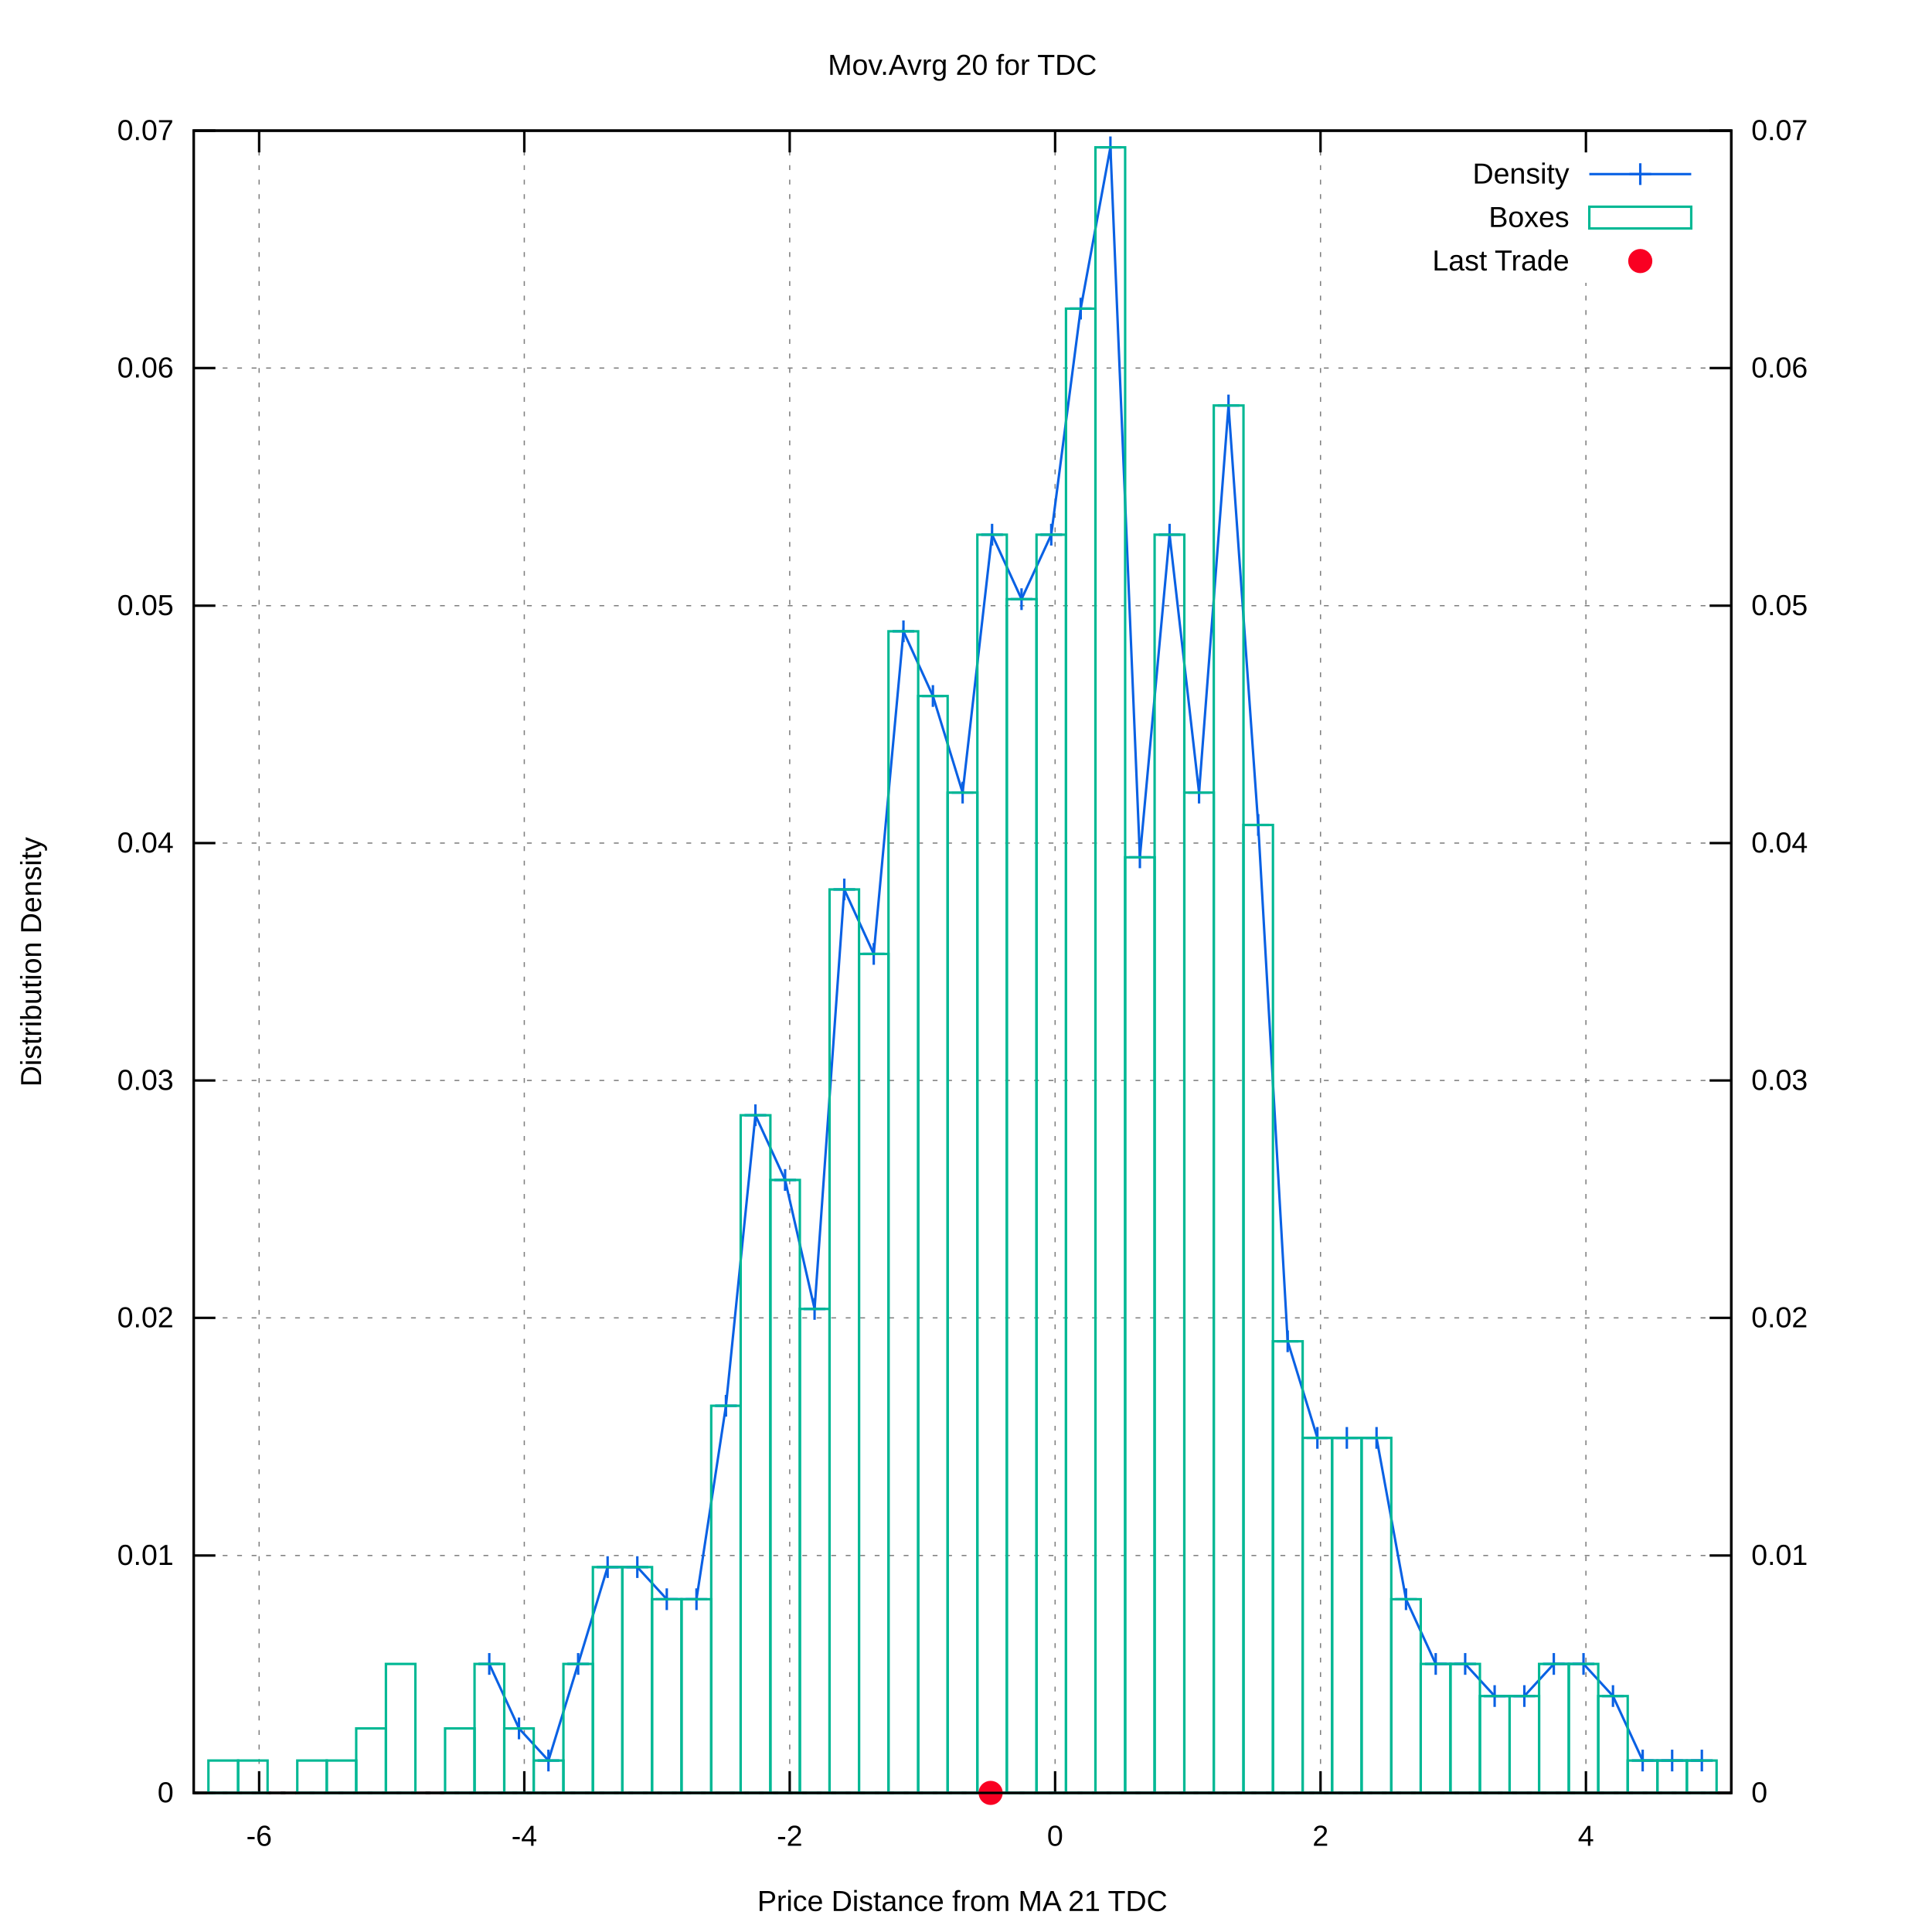
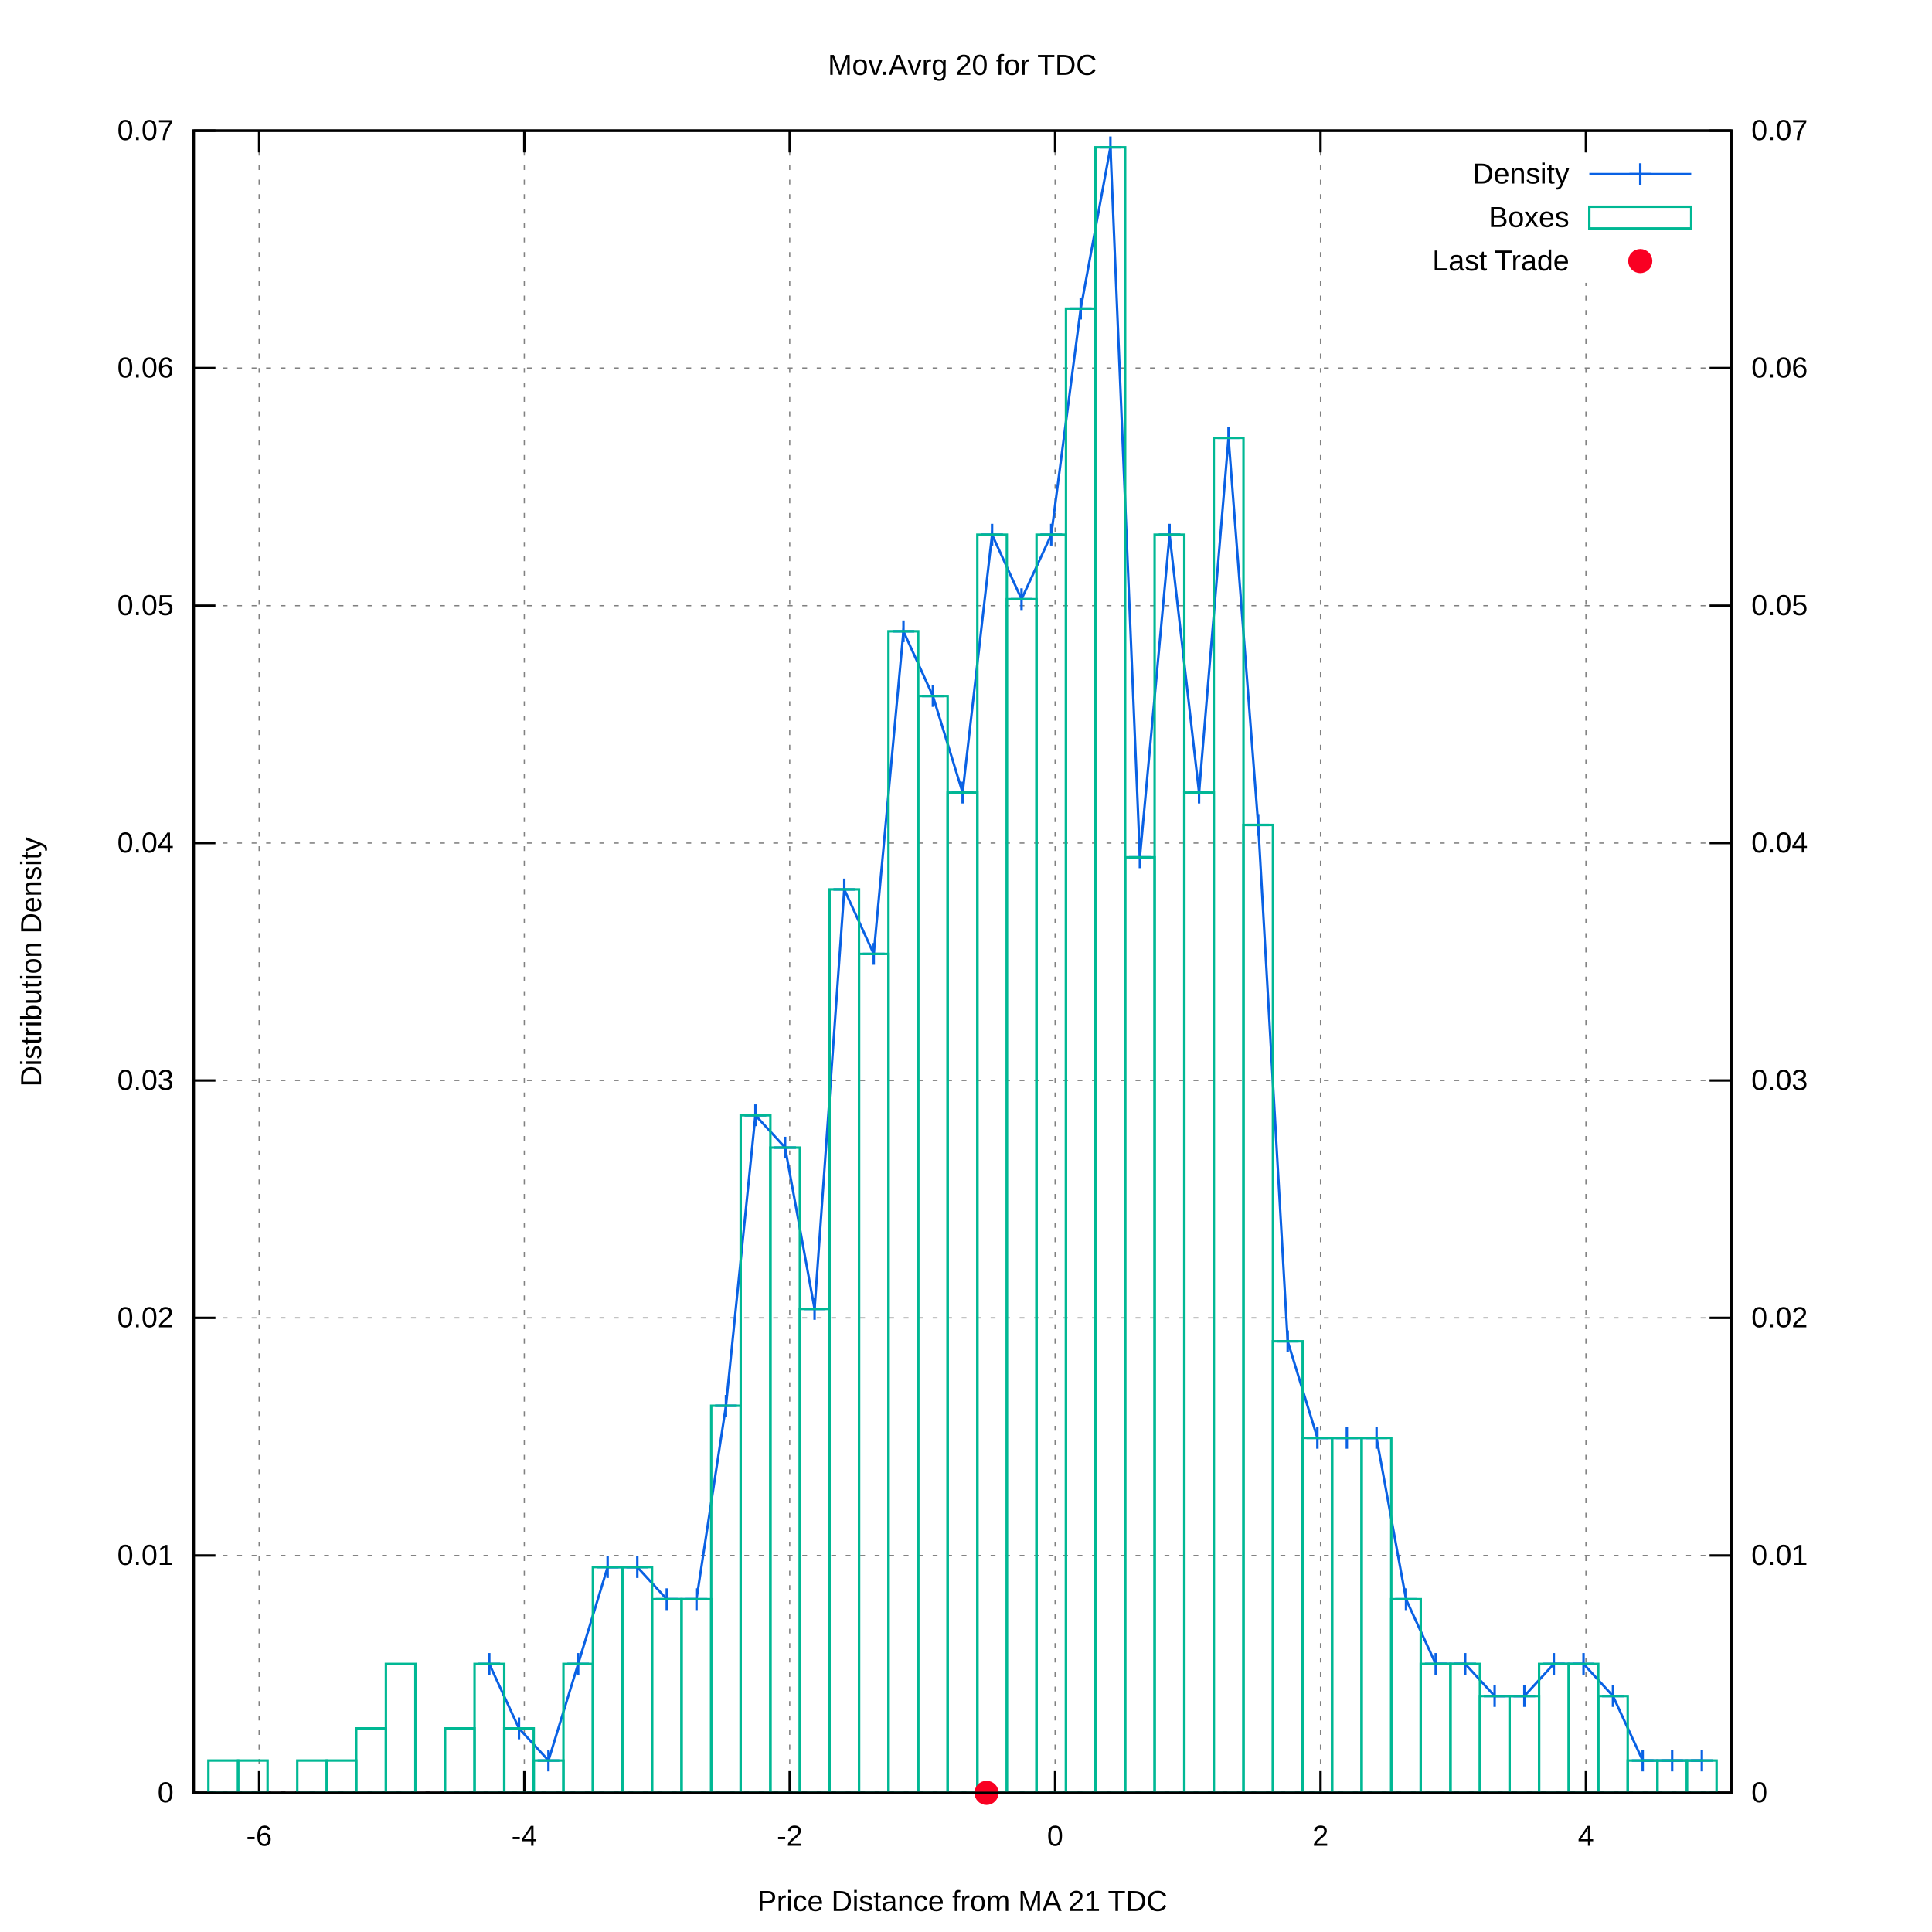
<svg xmlns="http://www.w3.org/2000/svg" xmlns:xlink="http://www.w3.org/1999/xlink" viewBox="0 0 800 800">
  <g id="gnuplot_canvas">
    <rect x="0" y="0" width="800" height="800" fill="#ffffff" />
    <defs>
      <circle id="gpDot" r="0.5" stroke-width="0.5" />
      <path id="gpPt0" stroke-width="0.222" stroke="currentColor" d="M-1,0 h2 M0,-1 v2" />
      <path id="gpPt1" stroke-width="0.222" stroke="currentColor" d="M-1,-1 L1,1 M1,-1 L-1,1" />
      <path id="gpPt2" stroke-width="0.222" stroke="currentColor" d="M-1,0 L1,0 M0,-1 L0,1 M-1,-1 L1,1 M-1,1 L1,-1" />
      <rect id="gpPt3" stroke-width="0.222" stroke="currentColor" x="-1" y="-1" width="2" height="2" />
      <rect id="gpPt4" stroke-width="0.222" stroke="currentColor" fill="currentColor" x="-1" y="-1" width="2" height="2" />
      <circle id="gpPt5" stroke-width="0.222" stroke="currentColor" cx="0" cy="0" r="1" />
      <use xlink:href="#gpPt5" id="gpPt6" fill="currentColor" stroke="none" />
      <path id="gpPt7" stroke-width="0.222" stroke="currentColor" d="M0,-1.33 L-1.33,0.67 L1.33,0.67 z" />
      <use xlink:href="#gpPt7" id="gpPt8" fill="currentColor" stroke="none" />
      <use xlink:href="#gpPt7" id="gpPt9" stroke="currentColor" transform="rotate(180)" />
      <use xlink:href="#gpPt9" id="gpPt10" fill="currentColor" stroke="none" />
      <use xlink:href="#gpPt3" id="gpPt11" stroke="currentColor" transform="rotate(45)" />
      <use xlink:href="#gpPt11" id="gpPt12" fill="currentColor" stroke="none" />
      <path id="gpPt13" stroke-width="0.222" stroke="currentColor" d="M0,1.330 L1.265,0.411 L0.782,-1.067 L-0.782,-1.076 L-1.265,0.411 z" />
      <use xlink:href="#gpPt13" id="gpPt14" fill="currentColor" stroke="none" />
      <filter id="textbox" filterUnits="objectBoundingBox" x="0" y="0" height="1" width="1">
        <feFlood flood-color="#FFFFFF" flood-opacity="1" result="bgnd" />
        <feComposite in="SourceGraphic" in2="bgnd" operator="atop" />
      </filter>
      <filter id="greybox" filterUnits="objectBoundingBox" x="0" y="0" height="1" width="1">
        <feFlood flood-color="lightgrey" flood-opacity="1" result="grey" />
        <feComposite in="SourceGraphic" in2="grey" operator="atop" />
      </filter>
    </defs>
    <g fill="none" color="#FFFFFF" stroke="black" stroke-width="1.00" stroke-linecap="butt" stroke-linejoin="miter">
</g>
    <g fill="none" color="black" stroke="currentColor" stroke-width="1.00" stroke-linecap="butt" stroke-linejoin="miter">
</g>
    <g fill="none" color="black" stroke="black" stroke-width="0.50" stroke-linecap="butt" stroke-linejoin="miter">
</g>
    <g fill="none" color="gray" stroke="currentColor" stroke-width="0.50" stroke-linecap="butt" stroke-linejoin="miter">
      <path stroke="gray" stroke-dasharray="2,4" class="gridline" d="M80.2,742.4 L716.9,742.4  " />
    </g>
    <g fill="none" color="gray" stroke="gray" stroke-width="1.00" stroke-linecap="butt" stroke-linejoin="miter">
</g>
    <g fill="none" color="black" stroke="currentColor" stroke-width="1.00" stroke-linecap="butt" stroke-linejoin="miter">
      <path stroke="black" d="M80.2,742.4 L89.2,742.4  " />
      <g transform="translate(71.9,746.3)" stroke="none" fill="black" font-family="arial" font-size="12.00" text-anchor="end">
        <text>
          <tspan font-family="arial"> 0</tspan>
        </text>
      </g>
    </g>
    <g fill="none" color="black" stroke="currentColor" stroke-width="1.00" stroke-linecap="butt" stroke-linejoin="miter">
</g>
    <g fill="none" color="black" stroke="black" stroke-width="0.50" stroke-linecap="butt" stroke-linejoin="miter">
</g>
    <g fill="none" color="gray" stroke="currentColor" stroke-width="0.50" stroke-linecap="butt" stroke-linejoin="miter">
      <path stroke="gray" stroke-dasharray="2,4" class="gridline" d="M80.2,644.1 L716.9,644.1  " />
    </g>
    <g fill="none" color="gray" stroke="gray" stroke-width="1.00" stroke-linecap="butt" stroke-linejoin="miter">
</g>
    <g fill="none" color="black" stroke="currentColor" stroke-width="1.00" stroke-linecap="butt" stroke-linejoin="miter">
      <path stroke="black" d="M80.2,644.1 L89.2,644.1  " />
      <g transform="translate(71.9,648.0)" stroke="none" fill="black" font-family="arial" font-size="12.00" text-anchor="end">
        <text>
          <tspan font-family="arial"> 0.01</tspan>
        </text>
      </g>
    </g>
    <g fill="none" color="black" stroke="currentColor" stroke-width="1.00" stroke-linecap="butt" stroke-linejoin="miter">
</g>
    <g fill="none" color="black" stroke="black" stroke-width="0.50" stroke-linecap="butt" stroke-linejoin="miter">
</g>
    <g fill="none" color="gray" stroke="currentColor" stroke-width="0.50" stroke-linecap="butt" stroke-linejoin="miter">
      <path stroke="gray" stroke-dasharray="2,4" class="gridline" d="M80.2,545.7 L716.9,545.7  " />
    </g>
    <g fill="none" color="gray" stroke="gray" stroke-width="1.00" stroke-linecap="butt" stroke-linejoin="miter">
</g>
    <g fill="none" color="black" stroke="currentColor" stroke-width="1.00" stroke-linecap="butt" stroke-linejoin="miter">
      <path stroke="black" d="M80.2,545.7 L89.2,545.7  " />
      <g transform="translate(71.9,549.6)" stroke="none" fill="black" font-family="arial" font-size="12.00" text-anchor="end">
        <text>
          <tspan font-family="arial"> 0.02</tspan>
        </text>
      </g>
    </g>
    <g fill="none" color="black" stroke="currentColor" stroke-width="1.00" stroke-linecap="butt" stroke-linejoin="miter">
</g>
    <g fill="none" color="black" stroke="black" stroke-width="0.50" stroke-linecap="butt" stroke-linejoin="miter">
</g>
    <g fill="none" color="gray" stroke="currentColor" stroke-width="0.50" stroke-linecap="butt" stroke-linejoin="miter">
      <path stroke="gray" stroke-dasharray="2,4" class="gridline" d="M80.2,447.4 L716.9,447.4  " />
    </g>
    <g fill="none" color="gray" stroke="gray" stroke-width="1.00" stroke-linecap="butt" stroke-linejoin="miter">
</g>
    <g fill="none" color="black" stroke="currentColor" stroke-width="1.00" stroke-linecap="butt" stroke-linejoin="miter">
      <path stroke="black" d="M80.2,447.4 L89.2,447.4  " />
      <g transform="translate(71.9,451.3)" stroke="none" fill="black" font-family="arial" font-size="12.00" text-anchor="end">
        <text>
          <tspan font-family="arial"> 0.03</tspan>
        </text>
      </g>
    </g>
    <g fill="none" color="black" stroke="currentColor" stroke-width="1.00" stroke-linecap="butt" stroke-linejoin="miter">
</g>
    <g fill="none" color="black" stroke="black" stroke-width="0.50" stroke-linecap="butt" stroke-linejoin="miter">
</g>
    <g fill="none" color="gray" stroke="currentColor" stroke-width="0.50" stroke-linecap="butt" stroke-linejoin="miter">
      <path stroke="gray" stroke-dasharray="2,4" class="gridline" d="M80.2,349.1 L716.9,349.1  " />
    </g>
    <g fill="none" color="gray" stroke="gray" stroke-width="1.00" stroke-linecap="butt" stroke-linejoin="miter">
</g>
    <g fill="none" color="black" stroke="currentColor" stroke-width="1.00" stroke-linecap="butt" stroke-linejoin="miter">
      <path stroke="black" d="M80.2,349.1 L89.2,349.1  " />
      <g transform="translate(71.9,353.0)" stroke="none" fill="black" font-family="arial" font-size="12.00" text-anchor="end">
        <text>
          <tspan font-family="arial"> 0.04</tspan>
        </text>
      </g>
    </g>
    <g fill="none" color="black" stroke="currentColor" stroke-width="1.00" stroke-linecap="butt" stroke-linejoin="miter">
</g>
    <g fill="none" color="black" stroke="black" stroke-width="0.50" stroke-linecap="butt" stroke-linejoin="miter">
</g>
    <g fill="none" color="gray" stroke="currentColor" stroke-width="0.50" stroke-linecap="butt" stroke-linejoin="miter">
      <path stroke="gray" stroke-dasharray="2,4" class="gridline" d="M80.2,250.8 L716.9,250.8  " />
    </g>
    <g fill="none" color="gray" stroke="gray" stroke-width="1.00" stroke-linecap="butt" stroke-linejoin="miter">
</g>
    <g fill="none" color="black" stroke="currentColor" stroke-width="1.00" stroke-linecap="butt" stroke-linejoin="miter">
      <path stroke="black" d="M80.2,250.8 L89.2,250.8  " />
      <g transform="translate(71.9,254.7)" stroke="none" fill="black" font-family="arial" font-size="12.00" text-anchor="end">
        <text>
          <tspan font-family="arial"> 0.05</tspan>
        </text>
      </g>
    </g>
    <g fill="none" color="black" stroke="currentColor" stroke-width="1.00" stroke-linecap="butt" stroke-linejoin="miter">
</g>
    <g fill="none" color="black" stroke="black" stroke-width="0.50" stroke-linecap="butt" stroke-linejoin="miter">
</g>
    <g fill="none" color="gray" stroke="currentColor" stroke-width="0.50" stroke-linecap="butt" stroke-linejoin="miter">
      <path stroke="gray" stroke-dasharray="2,4" class="gridline" d="M80.2,152.4 L716.9,152.4  " />
    </g>
    <g fill="none" color="gray" stroke="gray" stroke-width="1.00" stroke-linecap="butt" stroke-linejoin="miter">
</g>
    <g fill="none" color="black" stroke="currentColor" stroke-width="1.00" stroke-linecap="butt" stroke-linejoin="miter">
      <path stroke="black" d="M80.2,152.4 L89.2,152.4  " />
      <g transform="translate(71.9,156.3)" stroke="none" fill="black" font-family="arial" font-size="12.00" text-anchor="end">
        <text>
          <tspan font-family="arial"> 0.06</tspan>
        </text>
      </g>
    </g>
    <g fill="none" color="black" stroke="currentColor" stroke-width="1.00" stroke-linecap="butt" stroke-linejoin="miter">
</g>
    <g fill="none" color="black" stroke="black" stroke-width="0.50" stroke-linecap="butt" stroke-linejoin="miter">
</g>
    <g fill="none" color="gray" stroke="currentColor" stroke-width="0.50" stroke-linecap="butt" stroke-linejoin="miter">
      <path stroke="gray" stroke-dasharray="2,4" class="gridline" d="M80.2,54.1 L716.9,54.1  " />
    </g>
    <g fill="none" color="gray" stroke="gray" stroke-width="1.00" stroke-linecap="butt" stroke-linejoin="miter">
</g>
    <g fill="none" color="black" stroke="currentColor" stroke-width="1.00" stroke-linecap="butt" stroke-linejoin="miter">
      <path stroke="black" d="M80.2,54.1 L89.2,54.1  " />
      <g transform="translate(71.9,58.0)" stroke="none" fill="black" font-family="arial" font-size="12.00" text-anchor="end">
        <text>
          <tspan font-family="arial"> 0.07</tspan>
        </text>
      </g>
    </g>
    <g fill="none" color="black" stroke="currentColor" stroke-width="1.00" stroke-linecap="butt" stroke-linejoin="miter">
</g>
    <g fill="none" color="black" stroke="black" stroke-width="0.50" stroke-linecap="butt" stroke-linejoin="miter">
</g>
    <g fill="none" color="gray" stroke="currentColor" stroke-width="0.50" stroke-linecap="butt" stroke-linejoin="miter">
      <path stroke="gray" stroke-dasharray="2,4" class="gridline" d="M107.3,742.4 L107.3,54.1  " />
    </g>
    <g fill="none" color="gray" stroke="gray" stroke-width="1.00" stroke-linecap="butt" stroke-linejoin="miter">
</g>
    <g fill="none" color="black" stroke="currentColor" stroke-width="1.00" stroke-linecap="butt" stroke-linejoin="miter">
      <path stroke="black" d="M107.3,742.4 L107.3,733.4 M107.3,54.1 L107.3,63.1  " />
      <g transform="translate(107.3,764.3)" stroke="none" fill="black" font-family="arial" font-size="12.00" text-anchor="middle">
        <text>
          <tspan font-family="arial">-6</tspan>
        </text>
      </g>
    </g>
    <g fill="none" color="black" stroke="currentColor" stroke-width="1.00" stroke-linecap="butt" stroke-linejoin="miter">
</g>
    <g fill="none" color="black" stroke="black" stroke-width="0.50" stroke-linecap="butt" stroke-linejoin="miter">
</g>
    <g fill="none" color="gray" stroke="currentColor" stroke-width="0.50" stroke-linecap="butt" stroke-linejoin="miter">
      <path stroke="gray" stroke-dasharray="2,4" class="gridline" d="M217.1,742.4 L217.1,54.1  " />
    </g>
    <g fill="none" color="gray" stroke="gray" stroke-width="1.00" stroke-linecap="butt" stroke-linejoin="miter">
</g>
    <g fill="none" color="black" stroke="currentColor" stroke-width="1.00" stroke-linecap="butt" stroke-linejoin="miter">
      <path stroke="black" d="M217.1,742.4 L217.1,733.4 M217.1,54.1 L217.1,63.1  " />
      <g transform="translate(217.1,764.3)" stroke="none" fill="black" font-family="arial" font-size="12.00" text-anchor="middle">
        <text>
          <tspan font-family="arial">-4</tspan>
        </text>
      </g>
    </g>
    <g fill="none" color="black" stroke="currentColor" stroke-width="1.00" stroke-linecap="butt" stroke-linejoin="miter">
</g>
    <g fill="none" color="black" stroke="black" stroke-width="0.50" stroke-linecap="butt" stroke-linejoin="miter">
</g>
    <g fill="none" color="gray" stroke="currentColor" stroke-width="0.50" stroke-linecap="butt" stroke-linejoin="miter">
      <path stroke="gray" stroke-dasharray="2,4" class="gridline" d="M327.0,742.4 L327.0,54.1  " />
    </g>
    <g fill="none" color="gray" stroke="gray" stroke-width="1.00" stroke-linecap="butt" stroke-linejoin="miter">
</g>
    <g fill="none" color="black" stroke="currentColor" stroke-width="1.00" stroke-linecap="butt" stroke-linejoin="miter">
      <path stroke="black" d="M327.0,742.4 L327.0,733.4 M327.0,54.1 L327.0,63.1  " />
      <g transform="translate(327.0,764.3)" stroke="none" fill="black" font-family="arial" font-size="12.00" text-anchor="middle">
        <text>
          <tspan font-family="arial">-2</tspan>
        </text>
      </g>
    </g>
    <g fill="none" color="black" stroke="currentColor" stroke-width="1.00" stroke-linecap="butt" stroke-linejoin="miter">
</g>
    <g fill="none" color="black" stroke="black" stroke-width="0.50" stroke-linecap="butt" stroke-linejoin="miter">
</g>
    <g fill="none" color="gray" stroke="currentColor" stroke-width="0.50" stroke-linecap="butt" stroke-linejoin="miter">
      <path stroke="gray" stroke-dasharray="2,4" class="gridline" d="M436.9,742.4 L436.9,54.1  " />
    </g>
    <g fill="none" color="gray" stroke="gray" stroke-width="1.00" stroke-linecap="butt" stroke-linejoin="miter">
</g>
    <g fill="none" color="black" stroke="currentColor" stroke-width="1.00" stroke-linecap="butt" stroke-linejoin="miter">
      <path stroke="black" d="M436.9,742.4 L436.9,733.4 M436.9,54.1 L436.9,63.1  " />
      <g transform="translate(436.9,764.3)" stroke="none" fill="black" font-family="arial" font-size="12.00" text-anchor="middle">
        <text>
          <tspan font-family="arial"> 0</tspan>
        </text>
      </g>
    </g>
    <g fill="none" color="black" stroke="currentColor" stroke-width="1.00" stroke-linecap="butt" stroke-linejoin="miter">
</g>
    <g fill="none" color="black" stroke="black" stroke-width="0.50" stroke-linecap="butt" stroke-linejoin="miter">
</g>
    <g fill="none" color="gray" stroke="currentColor" stroke-width="0.50" stroke-linecap="butt" stroke-linejoin="miter">
      <path stroke="gray" stroke-dasharray="2,4" class="gridline" d="M546.8,742.4 L546.8,54.1  " />
    </g>
    <g fill="none" color="gray" stroke="gray" stroke-width="1.00" stroke-linecap="butt" stroke-linejoin="miter">
</g>
    <g fill="none" color="black" stroke="currentColor" stroke-width="1.00" stroke-linecap="butt" stroke-linejoin="miter">
      <path stroke="black" d="M546.8,742.4 L546.8,733.4 M546.8,54.1 L546.8,63.1  " />
      <g transform="translate(546.8,764.3)" stroke="none" fill="black" font-family="arial" font-size="12.00" text-anchor="middle">
        <text>
          <tspan font-family="arial"> 2</tspan>
        </text>
      </g>
    </g>
    <g fill="none" color="black" stroke="currentColor" stroke-width="1.00" stroke-linecap="butt" stroke-linejoin="miter">
</g>
    <g fill="none" color="black" stroke="black" stroke-width="0.50" stroke-linecap="butt" stroke-linejoin="miter">
</g>
    <g fill="none" color="gray" stroke="currentColor" stroke-width="0.50" stroke-linecap="butt" stroke-linejoin="miter">
      <path stroke="gray" stroke-dasharray="2,4" class="gridline" d="M656.7,742.4 L656.7,117.1 M656.7,63.1 L656.7,54.1  " />
    </g>
    <g fill="none" color="gray" stroke="gray" stroke-width="1.00" stroke-linecap="butt" stroke-linejoin="miter">
</g>
    <g fill="none" color="black" stroke="currentColor" stroke-width="1.00" stroke-linecap="butt" stroke-linejoin="miter">
      <path stroke="black" d="M656.7,742.4 L656.7,733.4 M656.7,54.1 L656.7,63.1  " />
      <g transform="translate(656.7,764.3)" stroke="none" fill="black" font-family="arial" font-size="12.00" text-anchor="middle">
        <text>
          <tspan font-family="arial"> 4</tspan>
        </text>
      </g>
    </g>
    <g fill="none" color="black" stroke="currentColor" stroke-width="1.00" stroke-linecap="butt" stroke-linejoin="miter">
      <path stroke="black" d="M716.9,742.4 L707.9,742.4  " />
      <g transform="translate(725.2,746.3)" stroke="none" fill="black" font-family="arial" font-size="12.00" text-anchor="start">
        <text>
          <tspan font-family="arial"> 0</tspan>
        </text>
      </g>
    </g>
    <g fill="none" color="black" stroke="currentColor" stroke-width="1.00" stroke-linecap="butt" stroke-linejoin="miter">
      <path stroke="black" d="M716.9,644.1 L707.9,644.1  " />
      <g transform="translate(725.2,648.0)" stroke="none" fill="black" font-family="arial" font-size="12.00" text-anchor="start">
        <text>
          <tspan font-family="arial"> 0.01</tspan>
        </text>
      </g>
    </g>
    <g fill="none" color="black" stroke="currentColor" stroke-width="1.00" stroke-linecap="butt" stroke-linejoin="miter">
      <path stroke="black" d="M716.9,545.7 L707.9,545.7  " />
      <g transform="translate(725.2,549.6)" stroke="none" fill="black" font-family="arial" font-size="12.00" text-anchor="start">
        <text>
          <tspan font-family="arial"> 0.02</tspan>
        </text>
      </g>
    </g>
    <g fill="none" color="black" stroke="currentColor" stroke-width="1.00" stroke-linecap="butt" stroke-linejoin="miter">
      <path stroke="black" d="M716.9,447.4 L707.9,447.4  " />
      <g transform="translate(725.2,451.3)" stroke="none" fill="black" font-family="arial" font-size="12.00" text-anchor="start">
        <text>
          <tspan font-family="arial"> 0.03</tspan>
        </text>
      </g>
    </g>
    <g fill="none" color="black" stroke="currentColor" stroke-width="1.00" stroke-linecap="butt" stroke-linejoin="miter">
      <path stroke="black" d="M716.9,349.1 L707.9,349.1  " />
      <g transform="translate(725.2,353.0)" stroke="none" fill="black" font-family="arial" font-size="12.00" text-anchor="start">
        <text>
          <tspan font-family="arial"> 0.04</tspan>
        </text>
      </g>
    </g>
    <g fill="none" color="black" stroke="currentColor" stroke-width="1.00" stroke-linecap="butt" stroke-linejoin="miter">
      <path stroke="black" d="M716.9,250.8 L707.9,250.8  " />
      <g transform="translate(725.2,254.7)" stroke="none" fill="black" font-family="arial" font-size="12.00" text-anchor="start">
        <text>
          <tspan font-family="arial"> 0.05</tspan>
        </text>
      </g>
    </g>
    <g fill="none" color="black" stroke="currentColor" stroke-width="1.00" stroke-linecap="butt" stroke-linejoin="miter">
      <path stroke="black" d="M716.9,152.4 L707.9,152.4  " />
      <g transform="translate(725.2,156.3)" stroke="none" fill="black" font-family="arial" font-size="12.00" text-anchor="start">
        <text>
          <tspan font-family="arial"> 0.06</tspan>
        </text>
      </g>
    </g>
    <g fill="none" color="black" stroke="currentColor" stroke-width="1.00" stroke-linecap="butt" stroke-linejoin="miter">
      <path stroke="black" d="M716.9,54.1 L707.9,54.1  " />
      <g transform="translate(725.2,58.0)" stroke="none" fill="black" font-family="arial" font-size="12.00" text-anchor="start">
        <text>
          <tspan font-family="arial"> 0.07</tspan>
        </text>
      </g>
    </g>
    <g fill="none" color="black" stroke="currentColor" stroke-width="1.00" stroke-linecap="butt" stroke-linejoin="miter">
</g>
    <g fill="none" color="gray" stroke="currentColor" stroke-width="1.00" stroke-linecap="butt" stroke-linejoin="miter">
      <path stroke="black" stroke-dasharray="2,4" d="M80.2,742.4 L716.9,742.4  " />
    </g>
    <g fill="none" color="black" stroke="currentColor" stroke-width="1.00" stroke-linecap="butt" stroke-linejoin="miter">
      <path stroke="black" d="M80.2,54.1 L80.2,742.4 L716.9,742.4 L716.9,54.1 L80.2,54.1 Z  " />
    </g>
    <g fill="none" color="black" stroke="currentColor" stroke-width="1.00" stroke-linecap="butt" stroke-linejoin="miter">
      <g transform="translate(17.0,398.3) rotate(270)" stroke="none" fill="black" font-family="arial" font-size="12.00" text-anchor="middle">
        <text>
          <tspan font-family="arial">Distribution Density</tspan>
        </text>
      </g>
    </g>
    <g fill="none" color="black" stroke="currentColor" stroke-width="1.00" stroke-linecap="butt" stroke-linejoin="miter">
      <g transform="translate(398.5,791.3)" stroke="none" fill="black" font-family="arial" font-size="12.00" text-anchor="middle">
        <text>
          <tspan font-family="arial">Price Distance from MA 21 TDC</tspan>
        </text>
      </g>
    </g>
    <g fill="none" color="black" stroke="currentColor" stroke-width="1.00" stroke-linecap="butt" stroke-linejoin="miter">
      <g transform="translate(398.5,31.0)" stroke="none" fill="black" font-family="arial" font-size="12.00" text-anchor="middle">
        <text>
          <tspan font-family="arial">Mov.Avrg 20 for TDC </tspan>
        </text>
      </g>
    </g>
    <g id="gnuplot_plot_1">
      <g fill="none" color="black" stroke="currentColor" stroke-width="1.00" stroke-linecap="butt" stroke-linejoin="miter">
        <g transform="translate(649.8,76.0)" stroke="none" fill="black" font-family="arial" font-size="12.00" text-anchor="end">
          <text>
            <tspan font-family="arial">Density</tspan>
          </text>
        </g>
      </g>
      <g fill="none" color="black" stroke="currentColor" stroke-width="1.00" stroke-linecap="butt" stroke-linejoin="miter">
-         <path stroke="rgb(  9,  97, 228)" d="M658.1,72.1 L700.3,72.1 M202.6,689.0 L214.9,715.7 L227.1,729.0 L239.4,689.0 L251.6,648.9 L263.9,648.9   L276.1,662.2 L288.4,662.2 L300.6,582.1 L312.8,461.8 L325.1,488.6 L337.3,542.0 L349.6,368.3 L361.8,395.0   L374.1,261.4 L386.3,288.2 L398.6,328.2 L410.8,221.4 L423.0,248.1 L435.3,221.4 L447.5,127.8 L459.8,61.0   L472.0,355.0 L484.3,221.4 L496.5,328.2 L508.7,167.9 L521.0,341.6 L533.2,555.4 L545.5,595.4 L557.7,595.4   L570.0,595.4 L582.2,662.2 L594.5,689.0 L606.7,689.0 L618.9,702.3 L631.2,702.3 L643.4,689.0 L655.7,689.0   L667.9,702.3 L680.2,729.0 L692.4,729.0 L704.7,729.0  " />
+         <path stroke="rgb(  9,  97, 228)" d="M658.1,72.1 L700.3,72.1 M202.6,689.0 L214.9,715.7 L227.1,729.0 L239.4,689.0 L251.6,648.9 L263.9,648.9   L276.1,662.2 L288.4,662.2 L300.6,582.1 L312.8,461.8 L325.1,475.2 L337.3,542.0 L349.6,368.3 L361.8,395.0   L374.1,261.4 L386.3,288.2 L398.6,328.2 L410.8,221.4 L423.0,248.1 L435.3,221.4 L447.5,127.8 L459.8,61.0   L472.0,355.0 L484.3,221.4 L496.5,328.2 L508.7,181.3 L521.0,341.6 L533.2,555.4 L545.5,595.4 L557.7,595.4   L570.0,595.4 L582.2,662.2 L594.5,689.0 L606.7,689.0 L618.9,702.3 L631.2,702.3 L643.4,689.0 L655.7,689.0   L667.9,702.3 L680.2,729.0 L692.4,729.0 L704.7,729.0  " />
        <use xlink:href="#gpPt0" transform="translate(202.6,689.0) scale(4.50)" color="rgb(  9,  97, 228)" />
        <use xlink:href="#gpPt0" transform="translate(214.9,715.7) scale(4.50)" color="rgb(  9,  97, 228)" />
        <use xlink:href="#gpPt0" transform="translate(227.1,729.0) scale(4.50)" color="rgb(  9,  97, 228)" />
        <use xlink:href="#gpPt0" transform="translate(239.4,689.0) scale(4.50)" color="rgb(  9,  97, 228)" />
        <use xlink:href="#gpPt0" transform="translate(251.6,648.9) scale(4.50)" color="rgb(  9,  97, 228)" />
        <use xlink:href="#gpPt0" transform="translate(263.9,648.9) scale(4.50)" color="rgb(  9,  97, 228)" />
        <use xlink:href="#gpPt0" transform="translate(276.1,662.2) scale(4.50)" color="rgb(  9,  97, 228)" />
        <use xlink:href="#gpPt0" transform="translate(288.4,662.2) scale(4.50)" color="rgb(  9,  97, 228)" />
        <use xlink:href="#gpPt0" transform="translate(300.6,582.1) scale(4.50)" color="rgb(  9,  97, 228)" />
        <use xlink:href="#gpPt0" transform="translate(312.8,461.8) scale(4.50)" color="rgb(  9,  97, 228)" />
-         <use xlink:href="#gpPt0" transform="translate(325.1,488.6) scale(4.50)" color="rgb(  9,  97, 228)" />
+         <use xlink:href="#gpPt0" transform="translate(325.1,475.2) scale(4.50)" color="rgb(  9,  97, 228)" />
        <use xlink:href="#gpPt0" transform="translate(337.3,542.0) scale(4.50)" color="rgb(  9,  97, 228)" />
        <use xlink:href="#gpPt0" transform="translate(349.6,368.3) scale(4.50)" color="rgb(  9,  97, 228)" />
        <use xlink:href="#gpPt0" transform="translate(361.8,395.0) scale(4.50)" color="rgb(  9,  97, 228)" />
        <use xlink:href="#gpPt0" transform="translate(374.1,261.4) scale(4.50)" color="rgb(  9,  97, 228)" />
        <use xlink:href="#gpPt0" transform="translate(386.3,288.2) scale(4.50)" color="rgb(  9,  97, 228)" />
        <use xlink:href="#gpPt0" transform="translate(398.6,328.2) scale(4.50)" color="rgb(  9,  97, 228)" />
        <use xlink:href="#gpPt0" transform="translate(410.8,221.4) scale(4.50)" color="rgb(  9,  97, 228)" />
        <use xlink:href="#gpPt0" transform="translate(423.0,248.1) scale(4.50)" color="rgb(  9,  97, 228)" />
        <use xlink:href="#gpPt0" transform="translate(435.3,221.4) scale(4.50)" color="rgb(  9,  97, 228)" />
        <use xlink:href="#gpPt0" transform="translate(447.5,127.8) scale(4.50)" color="rgb(  9,  97, 228)" />
        <use xlink:href="#gpPt0" transform="translate(459.8,61.0) scale(4.50)" color="rgb(  9,  97, 228)" />
        <use xlink:href="#gpPt0" transform="translate(472.0,355.0) scale(4.50)" color="rgb(  9,  97, 228)" />
        <use xlink:href="#gpPt0" transform="translate(484.3,221.4) scale(4.50)" color="rgb(  9,  97, 228)" />
        <use xlink:href="#gpPt0" transform="translate(496.5,328.2) scale(4.50)" color="rgb(  9,  97, 228)" />
-         <use xlink:href="#gpPt0" transform="translate(508.7,167.9) scale(4.50)" color="rgb(  9,  97, 228)" />
+         <use xlink:href="#gpPt0" transform="translate(508.7,181.3) scale(4.50)" color="rgb(  9,  97, 228)" />
        <use xlink:href="#gpPt0" transform="translate(521.0,341.6) scale(4.50)" color="rgb(  9,  97, 228)" />
        <use xlink:href="#gpPt0" transform="translate(533.2,555.4) scale(4.50)" color="rgb(  9,  97, 228)" />
        <use xlink:href="#gpPt0" transform="translate(545.5,595.4) scale(4.50)" color="rgb(  9,  97, 228)" />
        <use xlink:href="#gpPt0" transform="translate(557.7,595.4) scale(4.50)" color="rgb(  9,  97, 228)" />
        <use xlink:href="#gpPt0" transform="translate(570.0,595.4) scale(4.50)" color="rgb(  9,  97, 228)" />
        <use xlink:href="#gpPt0" transform="translate(582.2,662.2) scale(4.50)" color="rgb(  9,  97, 228)" />
        <use xlink:href="#gpPt0" transform="translate(594.5,689.0) scale(4.50)" color="rgb(  9,  97, 228)" />
        <use xlink:href="#gpPt0" transform="translate(606.7,689.0) scale(4.50)" color="rgb(  9,  97, 228)" />
        <use xlink:href="#gpPt0" transform="translate(618.9,702.3) scale(4.50)" color="rgb(  9,  97, 228)" />
        <use xlink:href="#gpPt0" transform="translate(631.2,702.3) scale(4.50)" color="rgb(  9,  97, 228)" />
        <use xlink:href="#gpPt0" transform="translate(643.4,689.0) scale(4.50)" color="rgb(  9,  97, 228)" />
        <use xlink:href="#gpPt0" transform="translate(655.7,689.0) scale(4.50)" color="rgb(  9,  97, 228)" />
        <use xlink:href="#gpPt0" transform="translate(667.9,702.3) scale(4.50)" color="rgb(  9,  97, 228)" />
        <use xlink:href="#gpPt0" transform="translate(680.2,729.0) scale(4.50)" color="rgb(  9,  97, 228)" />
        <use xlink:href="#gpPt0" transform="translate(692.4,729.0) scale(4.50)" color="rgb(  9,  97, 228)" />
        <use xlink:href="#gpPt0" transform="translate(704.7,729.0) scale(4.50)" color="rgb(  9,  97, 228)" />
        <use xlink:href="#gpPt0" transform="translate(679.2,72.1) scale(4.50)" color="rgb(  9,  97, 228)" />
      </g>
    </g>
    <g id="gnuplot_plot_2">
      <g fill="none" color="black" stroke="currentColor" stroke-width="1.00" stroke-linecap="butt" stroke-linejoin="miter">
        <g transform="translate(649.8,94.0)" stroke="none" fill="black" font-family="arial" font-size="12.00" text-anchor="end">
          <text>
            <tspan font-family="arial">Boxes</tspan>
          </text>
        </g>
      </g>
      <g fill="none" color="black" stroke="currentColor" stroke-width="1.00" stroke-linecap="butt" stroke-linejoin="miter">
        <path stroke="rgb(  0, 184, 148)" d="M658.1,94.6 L700.3,94.6 L700.3,85.6 L658.1,85.6 L658.1,94.6 Z  " />
        <path stroke="rgb(  0, 184, 148)" d="M86.3,742.4 L86.3,729.0 L98.6,729.0 L98.6,742.4 L86.3,742.4 Z  " />
        <path stroke="rgb(  0, 184, 148)" d="M98.6,742.4 L98.6,729.0 L110.8,729.0 L110.8,742.4 L98.6,742.4 Z  " />
        <path stroke="rgb(  0, 184, 148)" d="M123.1,742.4 L123.1,729.0 L135.3,729.0 L135.3,742.4 L123.1,742.4 Z  " />
        <path stroke="rgb(  0, 184, 148)" d="M135.3,742.4 L135.3,729.0 L147.5,729.0 L147.5,742.4 L135.3,742.4 Z  " />
        <path stroke="rgb(  0, 184, 148)" d="M147.5,742.4 L147.5,715.7 L159.8,715.7 L159.8,742.4 L147.5,742.4 Z  " />
        <path stroke="rgb(  0, 184, 148)" d="M159.8,742.4 L159.8,689.0 L172.0,689.0 L172.0,742.4 L159.8,742.4 Z  " />
        <path stroke="rgb(  0, 184, 148)" d="M184.3,742.4 L184.3,715.7 L196.5,715.7 L196.5,742.4 L184.3,742.4 Z  " />
        <path stroke="rgb(  0, 184, 148)" d="M196.5,742.4 L196.5,689.0 L208.8,689.0 L208.8,742.4 L196.5,742.4 Z  " />
        <path stroke="rgb(  0, 184, 148)" d="M208.8,742.4 L208.8,715.7 L221.0,715.7 L221.0,742.4 L208.8,742.4 Z  " />
        <path stroke="rgb(  0, 184, 148)" d="M221.0,742.4 L221.0,729.0 L233.3,729.0 L233.3,742.4 L221.0,742.4 Z  " />
        <path stroke="rgb(  0, 184, 148)" d="M233.3,742.4 L233.3,689.0 L245.5,689.0 L245.5,742.4 L233.3,742.4 Z  " />
        <path stroke="rgb(  0, 184, 148)" d="M245.5,742.4 L245.5,648.9 L257.7,648.9 L257.7,742.4 L245.5,742.4 Z  " />
        <path stroke="rgb(  0, 184, 148)" d="M257.7,742.4 L257.7,648.9 L270.0,648.9 L270.0,742.4 L257.7,742.4 Z  " />
        <path stroke="rgb(  0, 184, 148)" d="M270.0,742.4 L270.0,662.2 L282.2,662.2 L282.2,742.4 L270.0,742.4 Z  " />
        <path stroke="rgb(  0, 184, 148)" d="M282.2,742.4 L282.2,662.2 L294.5,662.2 L294.5,742.4 L282.2,742.4 Z  " />
        <path stroke="rgb(  0, 184, 148)" d="M294.5,742.4 L294.5,582.1 L306.7,582.1 L306.7,742.4 L294.5,742.4 Z  " />
        <path stroke="rgb(  0, 184, 148)" d="M306.7,742.4 L306.7,461.8 L319.0,461.8 L319.0,742.4 L306.7,742.4 Z  " />
-         <path stroke="rgb(  0, 184, 148)" d="M319.0,742.4 L319.0,488.6 L331.2,488.6 L331.2,742.4 L319.0,742.4 Z  " />
+         <path stroke="rgb(  0, 184, 148)" d="M319.0,742.4 L319.0,475.2 L331.2,475.2 L331.2,742.4 L319.0,742.4 Z  " />
        <path stroke="rgb(  0, 184, 148)" d="M331.2,742.4 L331.2,542.0 L343.5,542.0 L343.5,742.4 L331.2,742.4 Z  " />
        <path stroke="rgb(  0, 184, 148)" d="M343.5,742.4 L343.5,368.3 L355.7,368.3 L355.7,742.4 L343.5,742.4 Z  " />
        <path stroke="rgb(  0, 184, 148)" d="M355.7,742.4 L355.7,395.0 L367.9,395.0 L367.9,742.4 L355.7,742.4 Z  " />
        <path stroke="rgb(  0, 184, 148)" d="M367.9,742.4 L367.9,261.4 L380.2,261.4 L380.2,742.4 L367.9,742.4 Z  " />
        <path stroke="rgb(  0, 184, 148)" d="M380.2,742.4 L380.2,288.2 L392.4,288.2 L392.4,742.4 L380.2,742.4 Z  " />
        <path stroke="rgb(  0, 184, 148)" d="M392.4,742.4 L392.4,328.2 L404.7,328.2 L404.7,742.4 L392.4,742.4 Z  " />
        <path stroke="rgb(  0, 184, 148)" d="M404.7,742.4 L404.7,221.4 L416.9,221.4 L416.9,742.4 L404.7,742.4 Z  " />
        <path stroke="rgb(  0, 184, 148)" d="M416.9,742.4 L416.9,248.1 L429.2,248.1 L429.2,742.4 L416.9,742.4 Z  " />
        <path stroke="rgb(  0, 184, 148)" d="M429.2,742.4 L429.2,221.4 L441.4,221.4 L441.4,742.4 L429.2,742.4 Z  " />
        <path stroke="rgb(  0, 184, 148)" d="M441.4,742.4 L441.4,127.8 L453.6,127.8 L453.6,742.4 L441.4,742.4 Z  " />
        <path stroke="rgb(  0, 184, 148)" d="M453.6,742.4 L453.6,61.0 L465.9,61.0 L465.9,742.4 L453.6,742.4 Z  " />
        <path stroke="rgb(  0, 184, 148)" d="M465.9,742.4 L465.9,355.0 L478.1,355.0 L478.1,742.4 L465.9,742.4 Z  " />
        <path stroke="rgb(  0, 184, 148)" d="M478.1,742.4 L478.1,221.4 L490.4,221.4 L490.4,742.4 L478.1,742.4 Z  " />
        <path stroke="rgb(  0, 184, 148)" d="M490.4,742.4 L490.4,328.2 L502.6,328.2 L502.6,742.4 L490.4,742.4 Z  " />
-         <path stroke="rgb(  0, 184, 148)" d="M502.6,742.4 L502.6,167.9 L514.9,167.9 L514.9,742.4 L502.6,742.4 Z  " />
+         <path stroke="rgb(  0, 184, 148)" d="M502.6,742.4 L502.6,181.3 L514.9,181.3 L514.9,742.4 L502.6,742.4 Z  " />
        <path stroke="rgb(  0, 184, 148)" d="M514.9,742.4 L514.9,341.6 L527.1,341.6 L527.1,742.4 L514.9,742.4 Z  " />
        <path stroke="rgb(  0, 184, 148)" d="M527.1,742.4 L527.1,555.4 L539.4,555.4 L539.4,742.4 L527.1,742.4 Z  " />
        <path stroke="rgb(  0, 184, 148)" d="M539.4,742.4 L539.4,595.4 L551.6,595.4 L551.6,742.4 L539.4,742.4 Z  " />
        <path stroke="rgb(  0, 184, 148)" d="M551.6,742.4 L551.6,595.4 L563.8,595.4 L563.8,742.4 L551.6,742.4 Z  " />
        <path stroke="rgb(  0, 184, 148)" d="M563.8,742.4 L563.8,595.4 L576.1,595.4 L576.1,742.4 L563.8,742.4 Z  " />
        <path stroke="rgb(  0, 184, 148)" d="M576.1,742.4 L576.1,662.2 L588.3,662.2 L588.3,742.4 L576.1,742.4 Z  " />
        <path stroke="rgb(  0, 184, 148)" d="M588.3,742.4 L588.3,689.0 L600.6,689.0 L600.6,742.4 L588.3,742.4 Z  " />
        <path stroke="rgb(  0, 184, 148)" d="M600.6,742.4 L600.6,689.0 L612.8,689.0 L612.8,742.4 L600.6,742.4 Z  " />
        <path stroke="rgb(  0, 184, 148)" d="M612.8,742.4 L612.8,702.3 L625.1,702.3 L625.1,742.4 L612.8,742.4 Z  " />
        <path stroke="rgb(  0, 184, 148)" d="M625.1,742.4 L625.1,702.3 L637.3,702.3 L637.3,742.4 L625.1,742.4 Z  " />
        <path stroke="rgb(  0, 184, 148)" d="M637.3,742.4 L637.3,689.0 L649.6,689.0 L649.6,742.4 L637.3,742.4 Z  " />
        <path stroke="rgb(  0, 184, 148)" d="M649.6,742.4 L649.6,689.0 L661.8,689.0 L661.8,742.4 L649.6,742.4 Z  " />
        <path stroke="rgb(  0, 184, 148)" d="M661.8,742.4 L661.8,702.3 L674.0,702.3 L674.0,742.4 L661.8,742.4 Z  " />
        <path stroke="rgb(  0, 184, 148)" d="M674.0,742.4 L674.0,729.0 L686.3,729.0 L686.3,742.4 L674.0,742.4 Z  " />
        <path stroke="rgb(  0, 184, 148)" d="M686.3,742.4 L686.3,729.0 L698.5,729.0 L698.5,742.4 L686.3,742.4 Z  " />
        <path stroke="rgb(  0, 184, 148)" d="M698.5,742.4 L698.5,729.0 L710.8,729.0 L710.8,742.4 L698.5,742.4 Z  " />
      </g>
    </g>
    <g id="gnuplot_plot_3">
      <g fill="none" color="black" stroke="currentColor" stroke-width="1.00" stroke-linecap="butt" stroke-linejoin="miter">
        <g transform="translate(649.8,112.0)" stroke="none" fill="black" font-family="arial" font-size="12.00" text-anchor="end">
          <text>
            <tspan font-family="arial">Last Trade</tspan>
          </text>
        </g>
      </g>
      <g fill="none" color="black" stroke="currentColor" stroke-width="1.00" stroke-linecap="butt" stroke-linejoin="miter">
-         <use xlink:href="#gpPt6" transform="translate(410.2,742.4) scale(4.50)" color="rgb(249,   0,  34)" />
+         <use xlink:href="#gpPt6" transform="translate(408.5,742.4) scale(4.50)" color="rgb(249,   0,  34)" />
        <use xlink:href="#gpPt6" transform="translate(679.2,108.1) scale(4.50)" color="rgb(249,   0,  34)" />
      </g>
    </g>
    <g fill="none" color="#FFFFFF" stroke="rgb(249,   0,  34)" stroke-width="2.00" stroke-linecap="butt" stroke-linejoin="miter">
</g>
    <g fill="none" color="black" stroke="currentColor" stroke-width="2.00" stroke-linecap="butt" stroke-linejoin="miter">
</g>
    <g fill="none" color="black" stroke="black" stroke-width="1.00" stroke-linecap="butt" stroke-linejoin="miter">
</g>
    <g fill="none" color="black" stroke="currentColor" stroke-width="1.00" stroke-linecap="butt" stroke-linejoin="miter">
      <path stroke="black" d="M80.2,54.1 L80.2,742.4 L716.9,742.4 L716.9,54.1 L80.2,54.1 Z  " />
    </g>
    <g fill="none" color="black" stroke="currentColor" stroke-width="1.00" stroke-linecap="butt" stroke-linejoin="miter">
</g>
  </g>
</svg>
